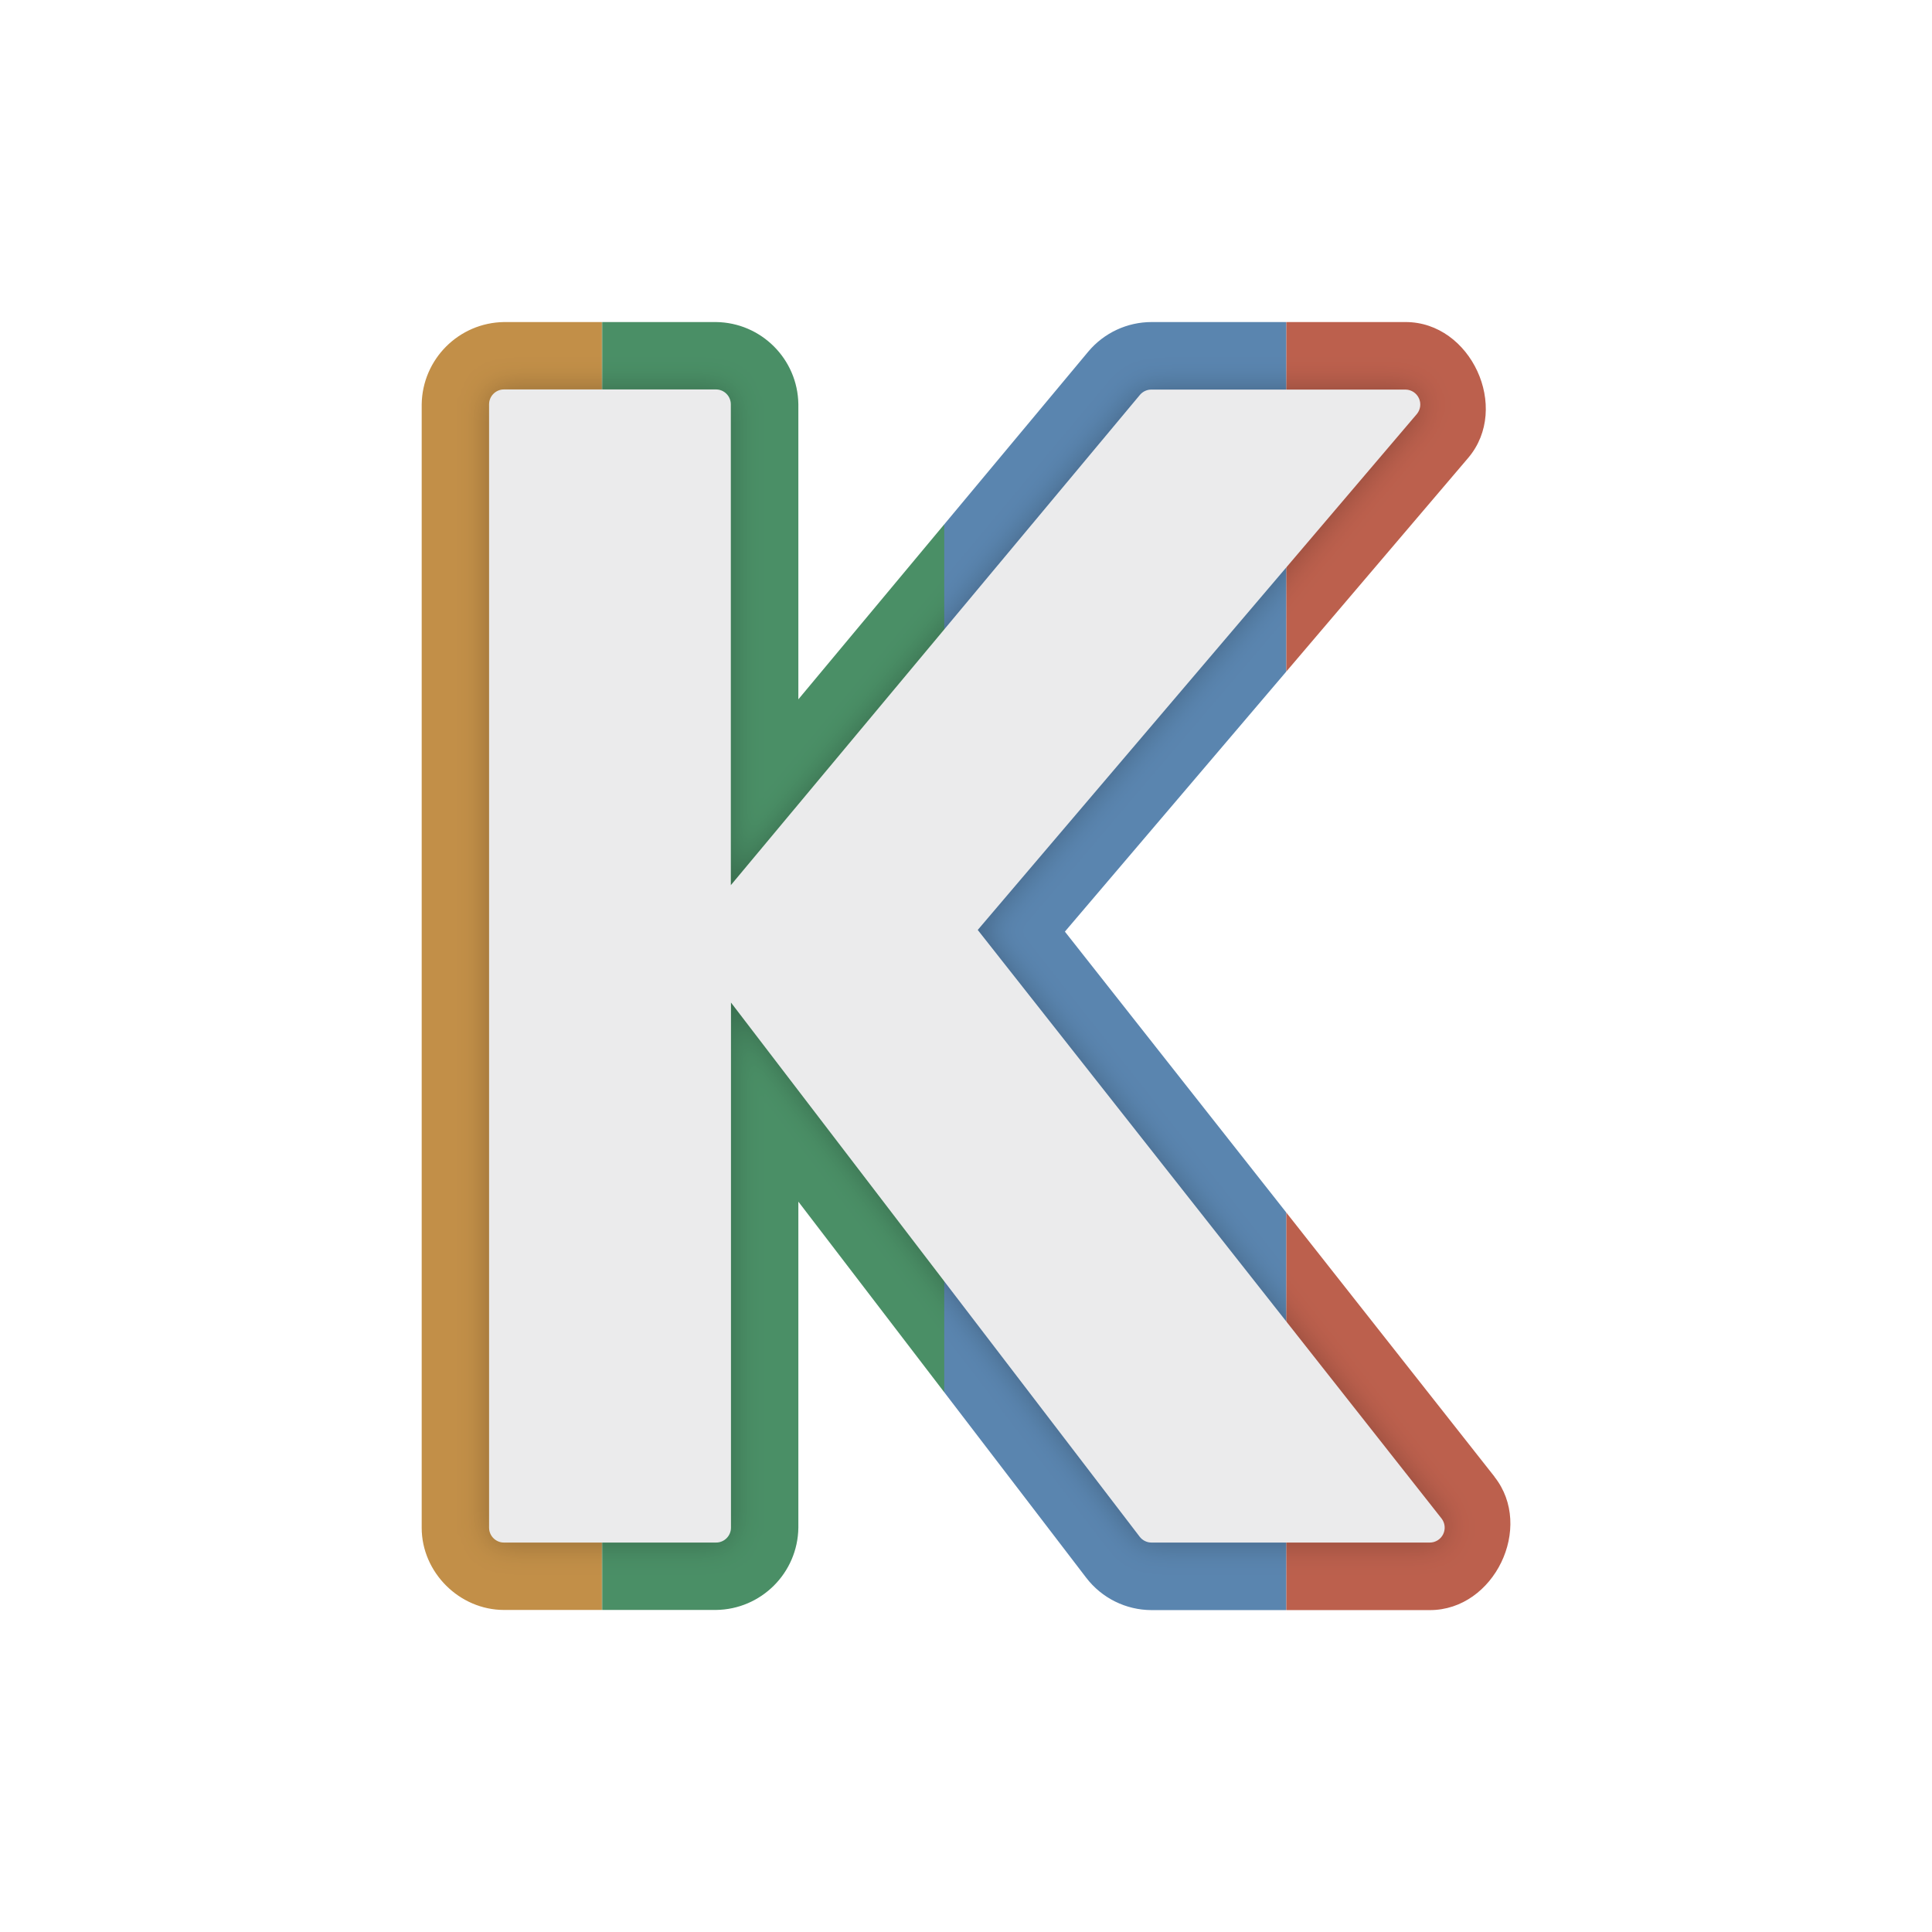
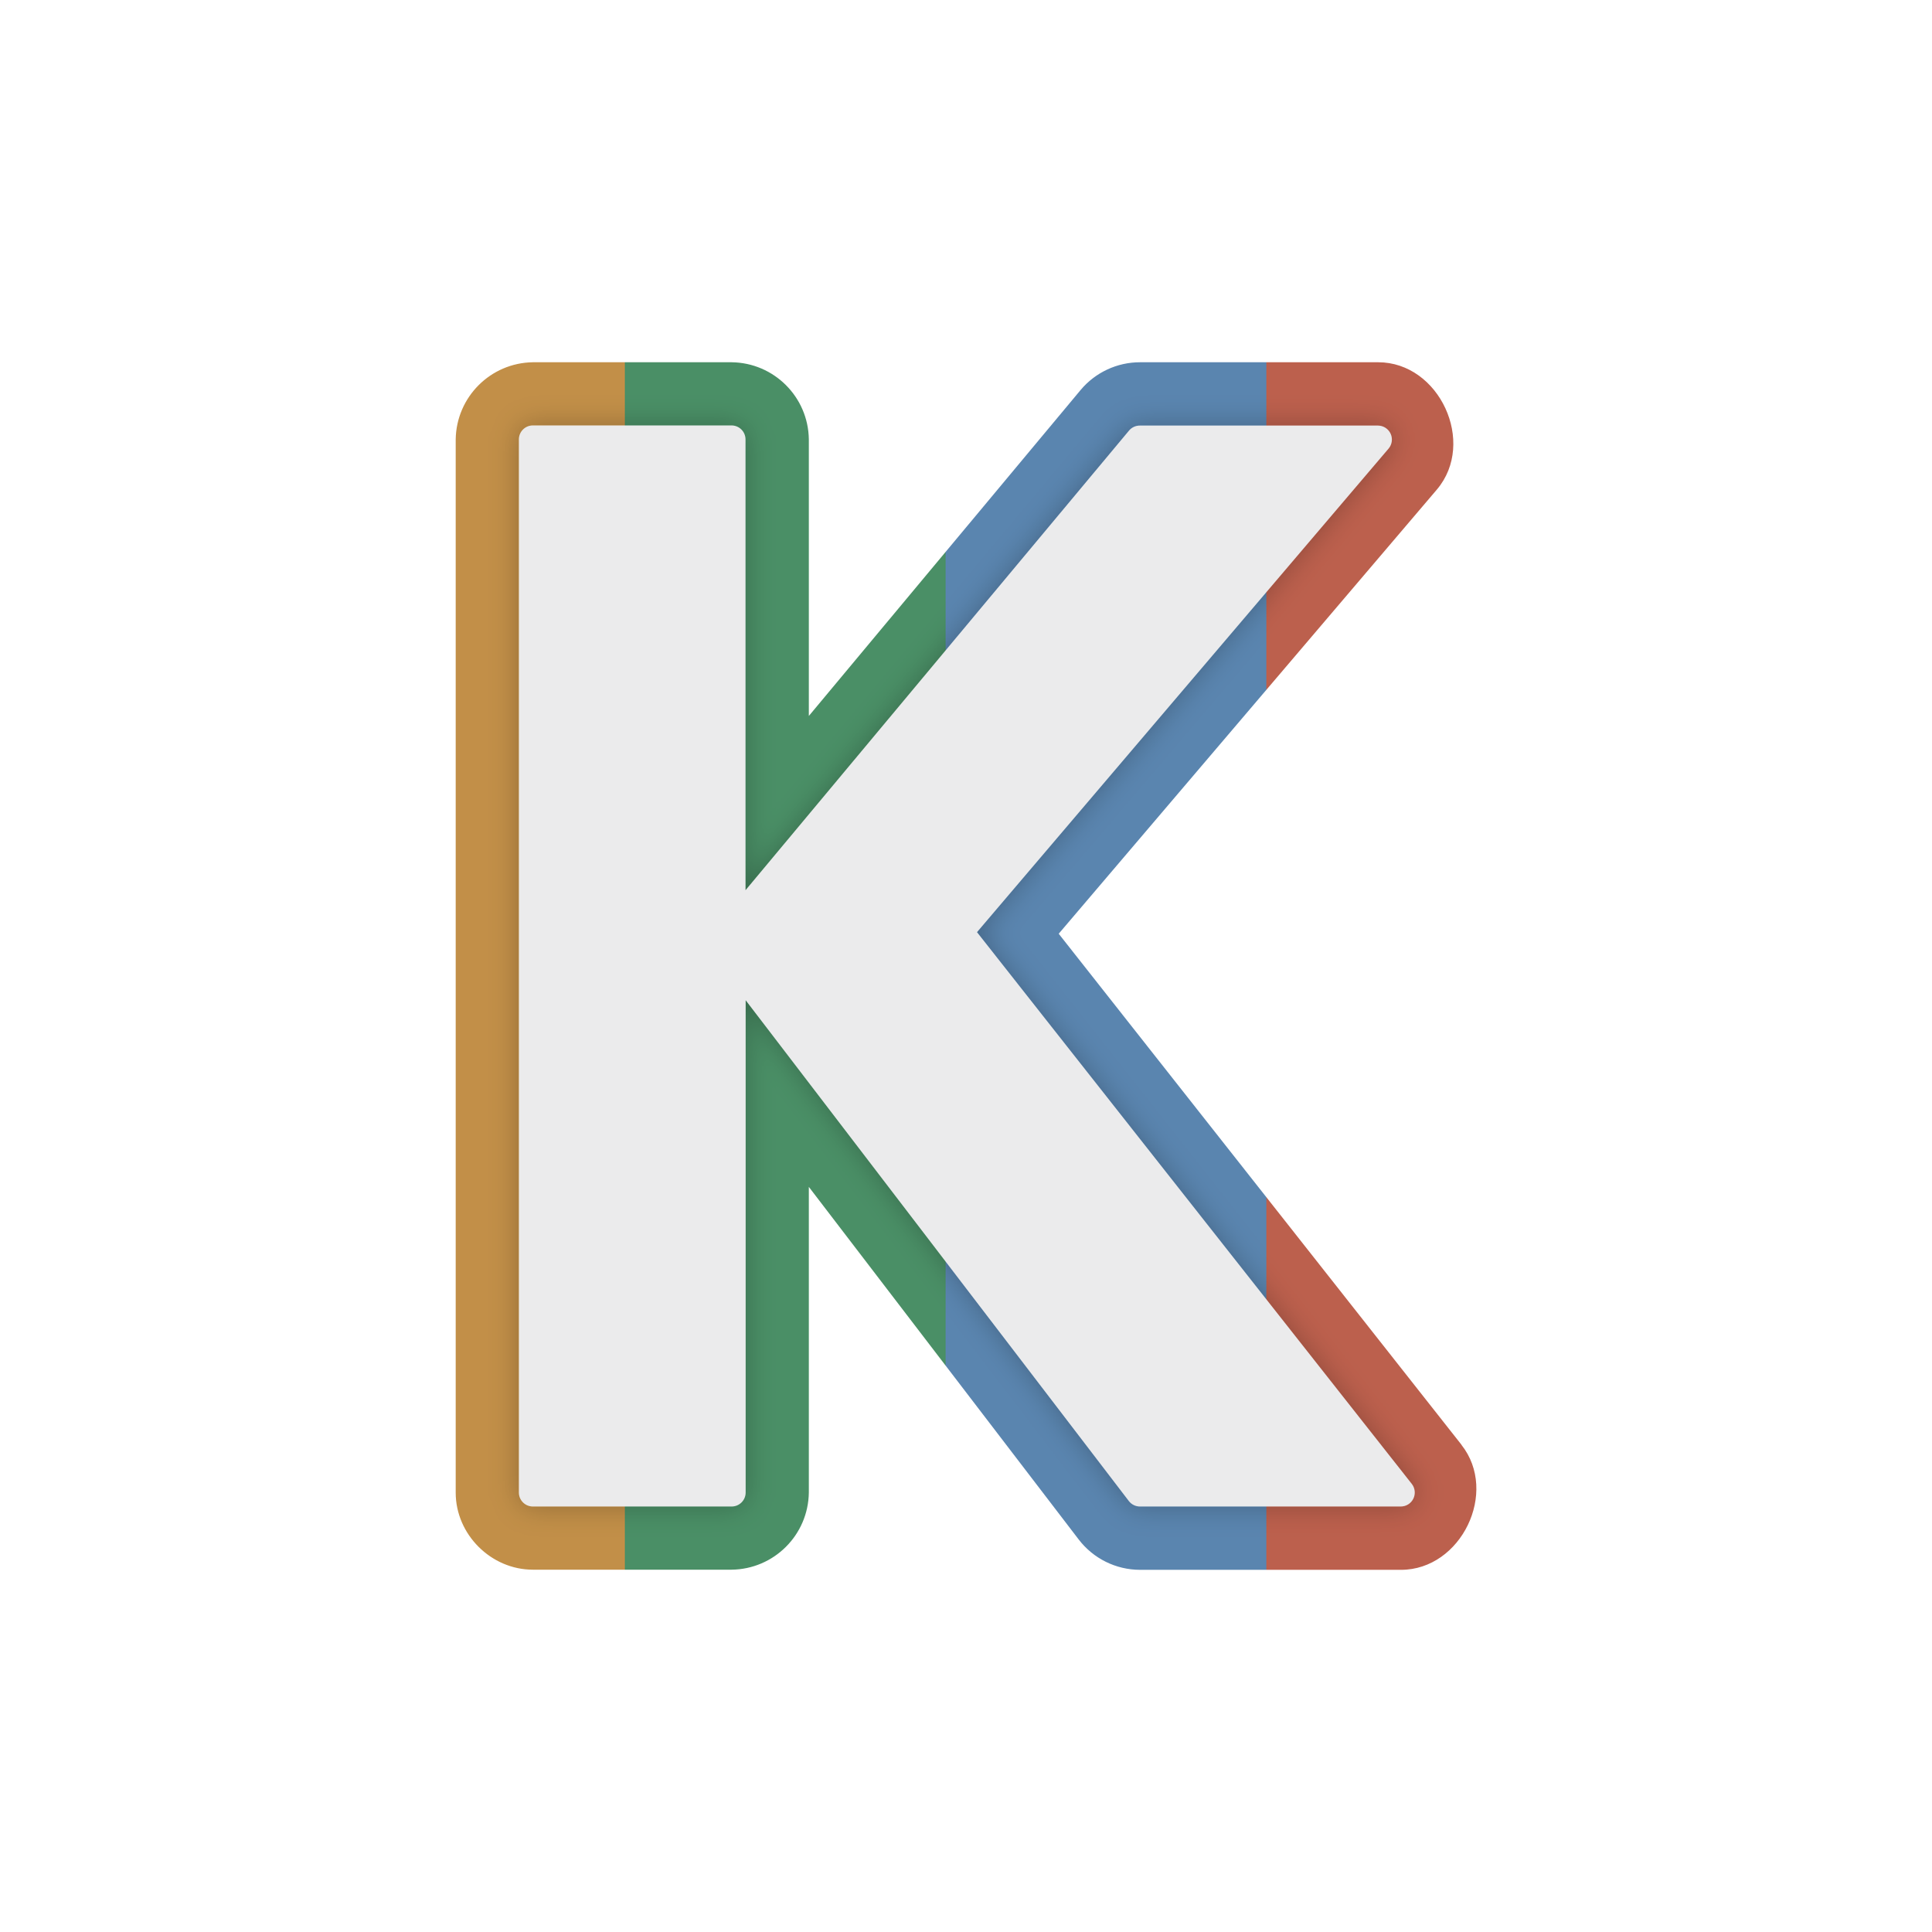
- <svg xmlns="http://www.w3.org/2000/svg" xmlns:xlink="http://www.w3.org/1999/xlink" width="48" height="48" viewBox="0 0 12.7 12.7" version="1.1" id="svg5">
+ <svg xmlns="http://www.w3.org/2000/svg" xmlns:xlink="http://www.w3.org/1999/xlink" width="64" height="64" viewBox="0 0 16.933 16.933" version="1.1" id="svg5">
  <defs id="defs2">
    <pattern xlink:href="#pattern1484" id="pattern2567" patternTransform="matrix(2.24896 0 0 1.32292 -1.063 -1.285)" />
    <pattern patternUnits="userSpaceOnUse" width="4" height="1" patternTransform="translate(.981 -14.855)" id="pattern1484">
      <path style="fill:#c28f48;fill-opacity:1;stroke:none;stroke-width:12;stroke-miterlimit:1" id="rect1236" d="M0 0h1v1H0z" />
      <path style="fill:#4a8f66;fill-opacity:1;stroke:none;stroke-width:12;stroke-miterlimit:1" id="rect1326" d="M1 0h1v1H1z" />
      <path style="fill:#5a85af;fill-opacity:1;stroke:none;stroke-width:12;stroke-miterlimit:1" id="rect1328" d="M2 0h1v1H2z" />
      <path style="fill:#bc604d;fill-opacity:1;stroke:none;stroke-width:12;stroke-miterlimit:1" id="rect1330" d="M3 0h1v1H3z" />
    </pattern>
    <filter style="color-interpolation-filters:sRGB" id="filter2039" x="-.038" y="-.032" width="1.076" height="1.063">
      <feFlood flood-opacity=".251" flood-color="#000" result="flood" id="feFlood2029" />
      <feComposite in="flood" in2="SourceGraphic" operator="in" result="composite1" id="feComposite2031" />
      <feGaussianBlur in="composite1" stdDeviation=".1" result="blur" id="feGaussianBlur2033" />
      <feOffset dx="0" dy="0" result="offset" id="feOffset2035" />
      <feComposite in="offset" in2="SourceGraphic" operator="out" result="composite2" id="feComposite2037" />
    </filter>
  </defs>
-   <g id="g874" transform="matrix(1.00001 0 0 1 2.772 2.117)">
+   <g id="g874" transform="matrix(1.25001 0 0 1.25 3.994 3.175)">
    <path id="path2666" style="color:#000;fill:url(#pattern2567);fill-opacity:1;stroke-width:.887;stroke-miterlimit:1;-inkscape-stroke:none" d="M.541 0A.549.549 0 0 0 0 .541v7.385c0 .293.248.54.541.54h1.393a.548.548 0 0 0 .542-.541V5.782l1.892 2.472a.542.542 0 0 0 .43.213h1.83c.422 0 .686-.545.424-.876V7.59L4.228 4.007 6.88.892C7.158.563 6.897 0 6.468 0h-1.67a.543.543 0 0 0-.416.194L2.476 2.48V.54A.548.548 0 0 0 1.935 0Z" />
    <path id="path2269" style="display:inline;fill:#ebebec;fill-opacity:1;fill-rule:nonzero;stroke:none;stroke-width:.074;filter:url(#filter2039)" d="M.541.443a.098.098 0 0 0-.098.098v7.384a.098.098 0 0 0 .098.098h1.394a.098.098 0 0 0 .098-.098V4.473L4.72 7.985a.098.098 0 0 0 .077.038h1.83a.098.098 0 0 0 .077-.158L3.655 3.996 6.542.604a.098.098 0 0 0-.074-.16h-1.67a.098.098 0 0 0-.076.034l-2.69 3.224V.542a.098.098 0 0 0-.097-.099z" />
    <path id="path1896" style="display:inline;fill:#ebebec;fill-opacity:1;fill-rule:nonzero;stroke:none;stroke-width:.074" d="M.541.443a.098.098 0 0 0-.098.098v7.384a.098.098 0 0 0 .098.098h1.394a.098.098 0 0 0 .098-.098V4.473L4.72 7.985a.098.098 0 0 0 .077.038h1.83a.098.098 0 0 0 .077-.158L3.655 3.996 6.542.604a.098.098 0 0 0-.074-.16h-1.67a.098.098 0 0 0-.076.034l-2.69 3.224V.542a.098.098 0 0 0-.097-.099z" />
  </g>
</svg>
